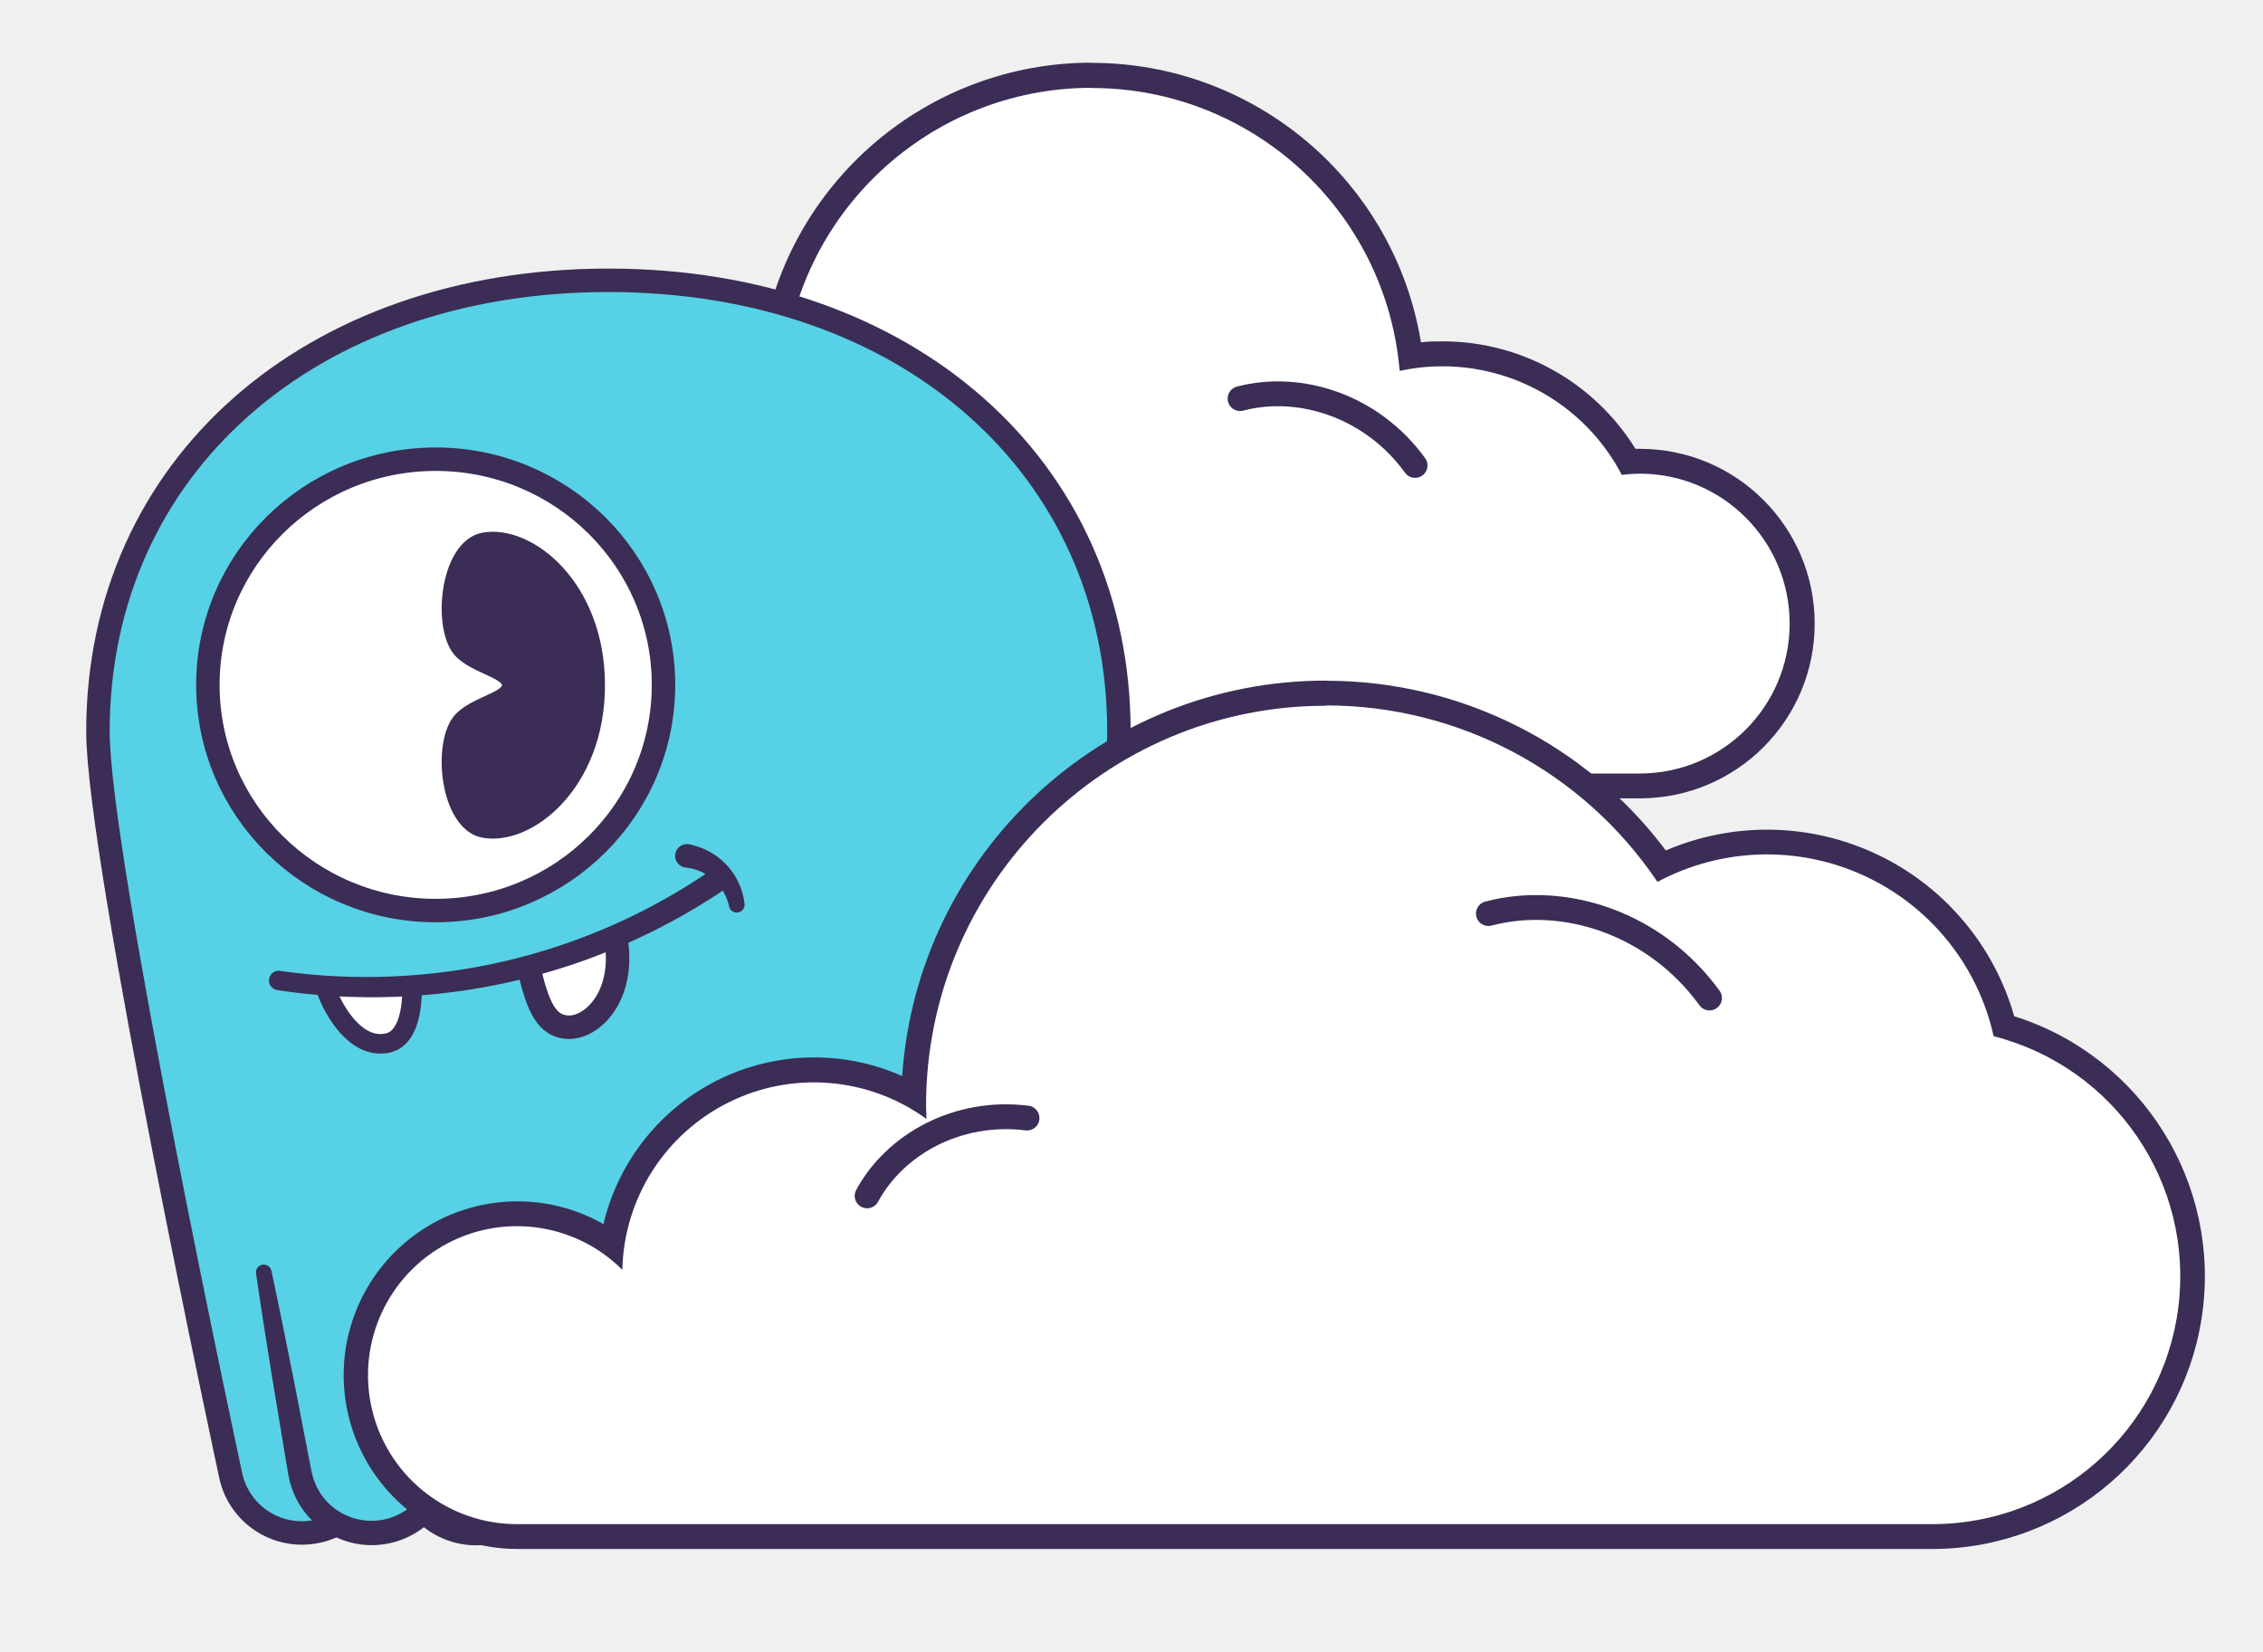
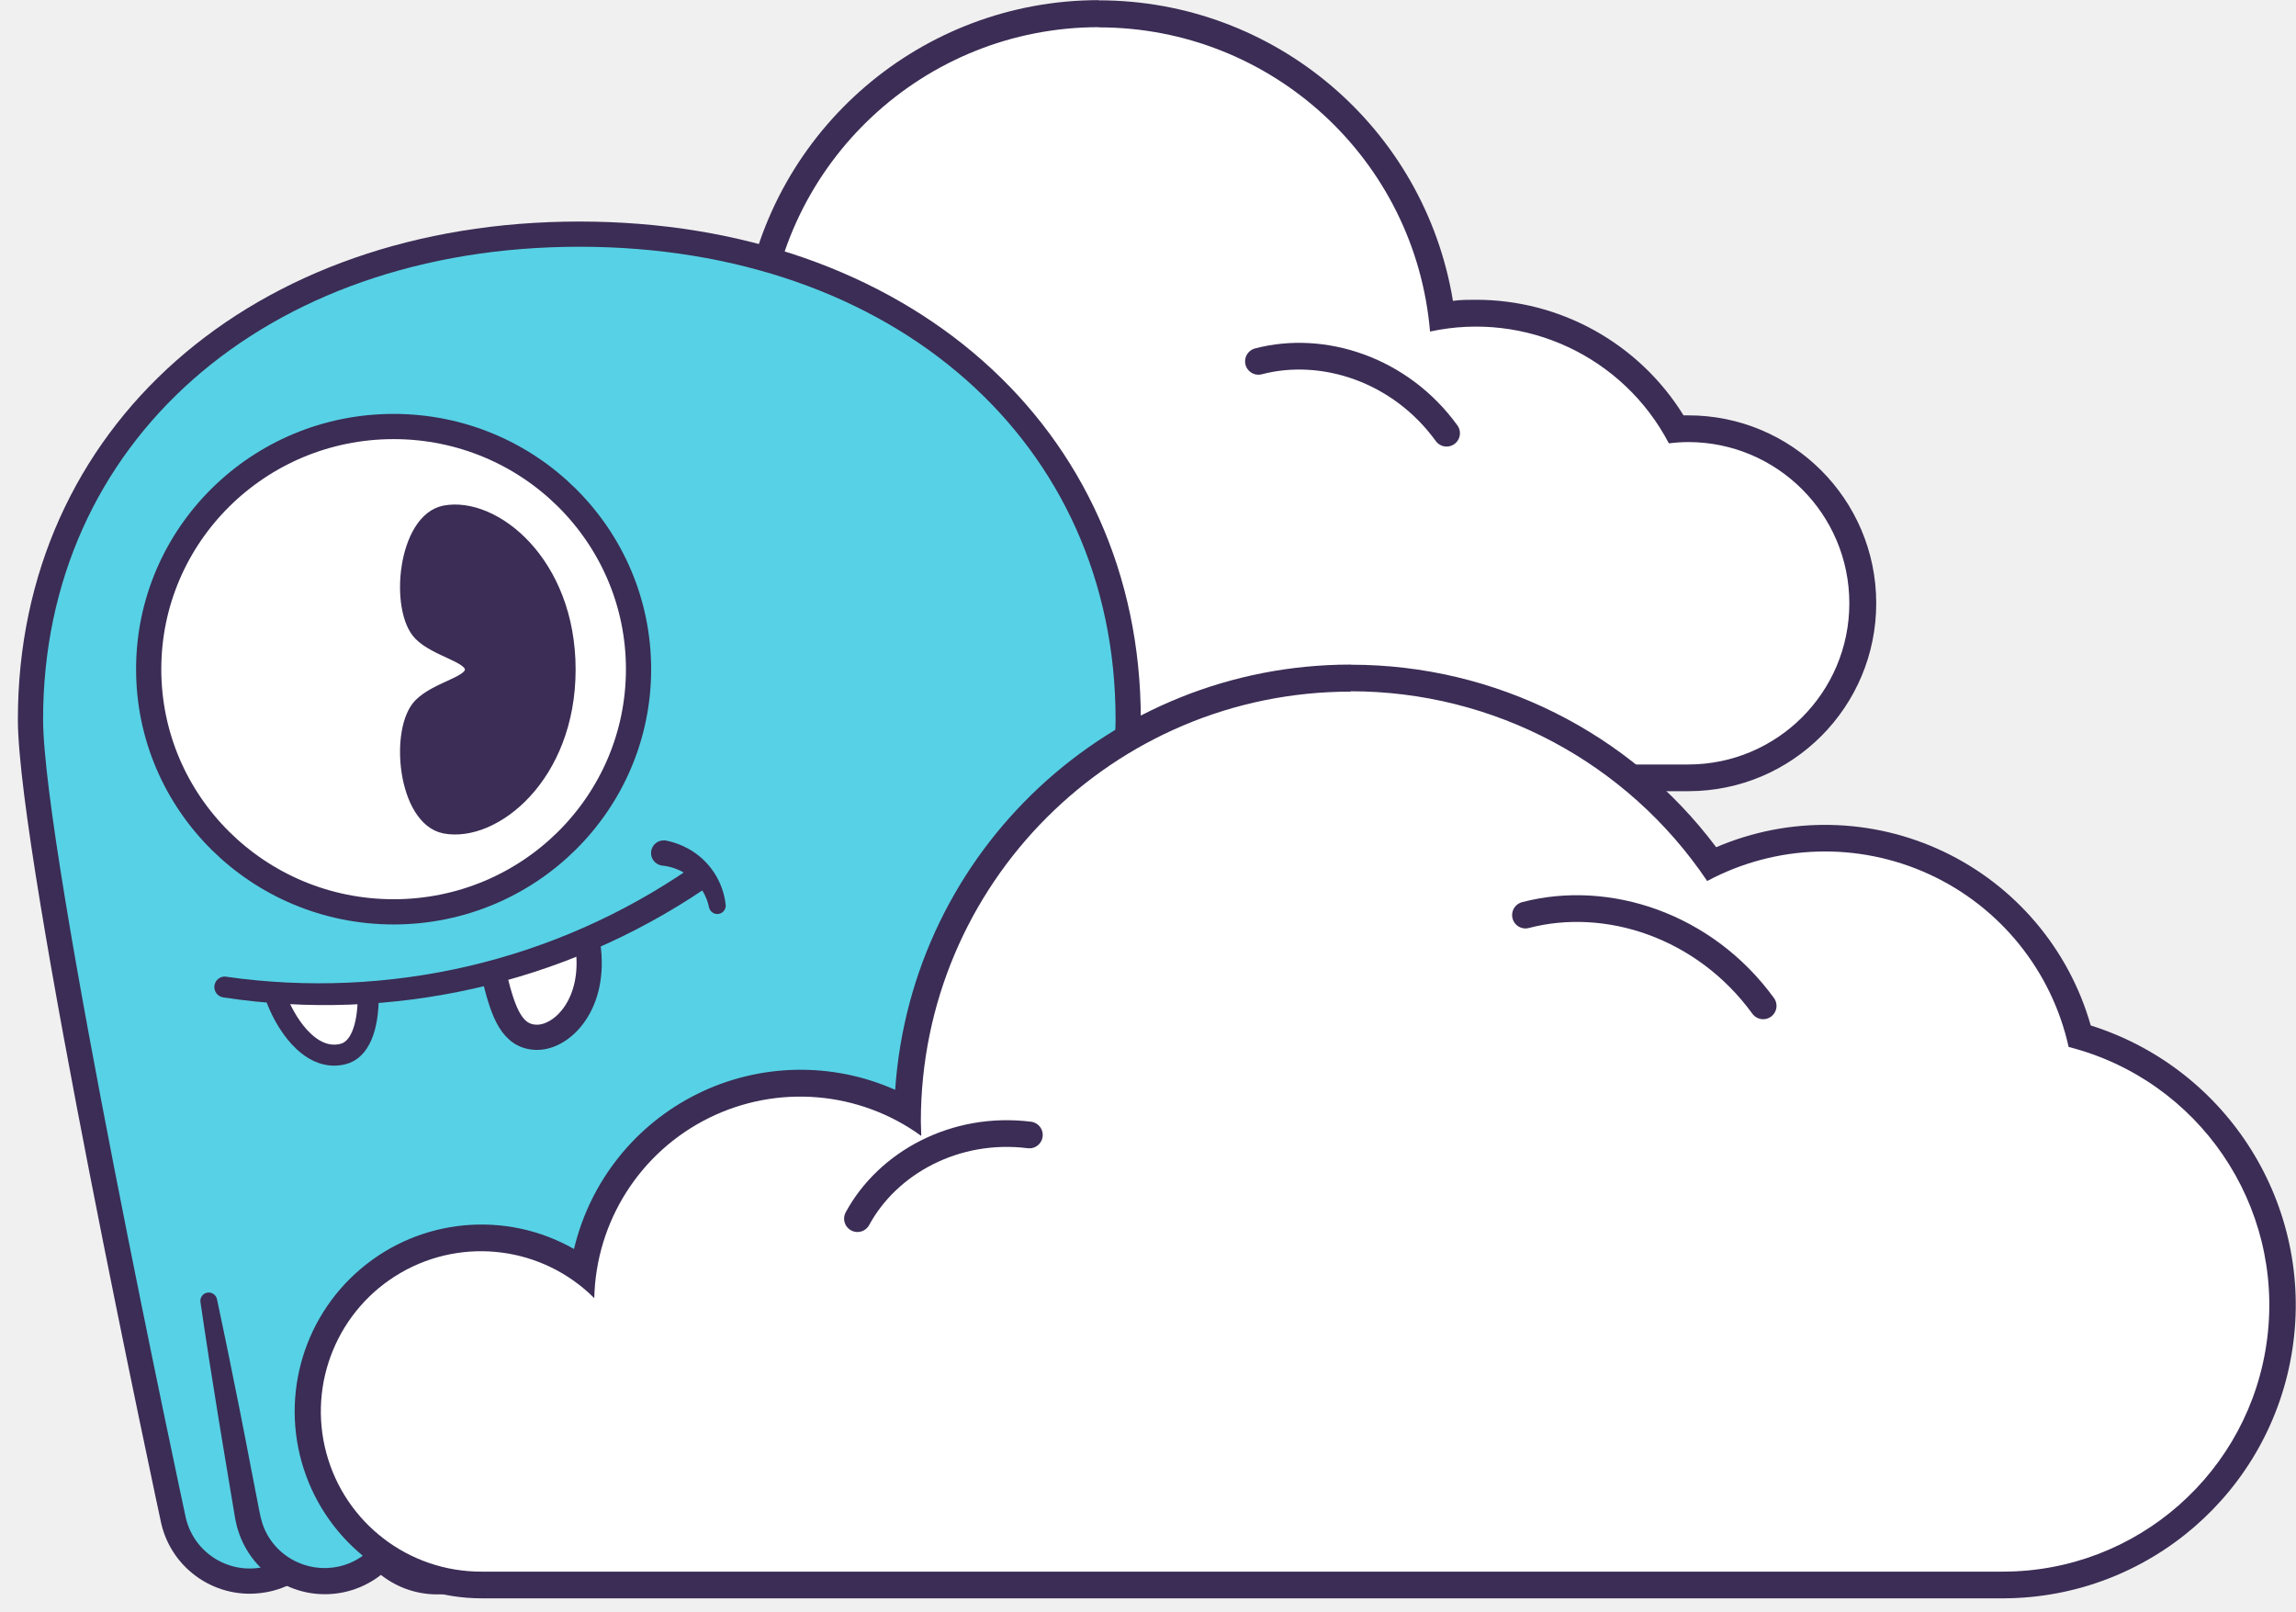
- <svg xmlns="http://www.w3.org/2000/svg" id="Layer_1" data-name="Layer 1" viewBox="0 0 360 262.8">
+ <svg xmlns="http://www.w3.org/2000/svg" id="Layer_1" data-name="Layer 1" viewBox="11.07 9.95 339.72 238.43">
  <defs>
    <style>.cls-1,.cls-5,.cls-7,.cls-8{fill:#fff;}.cls-2,.cls-6{fill:#3b2d55;}.cls-3,.cls-4{fill:#57d1e5;}.cls-3,.cls-5,.cls-6,.cls-7,.cls-8{stroke:#3b2d55;}.cls-3,.cls-5,.cls-7,.cls-8{stroke-linecap:round;stroke-linejoin:round;}.cls-3,.cls-5{stroke-width:3.73px;}.cls-6{stroke-miterlimit:10;stroke-width:1.38px;}.cls-7{stroke-width:3.11px;}.cls-8{stroke-width:3.95px;}</style>
  </defs>
  <path class="cls-1" d="M81.4,125h-.18a17.09,17.09,0,0,1-.41-34.16v-.38A34.23,34.23,0,0,1,122.88,57.2a51.12,51.12,0,0,1,101.49-.54,34.46,34.46,0,0,1,5.06-.37,34.11,34.11,0,0,1,29.65,17.16c.61,0,1.19-.07,1.75-.07a25.83,25.83,0,0,1,0,51.65H81.4Z" />
  <path class="cls-2" d="M173.66,14a49.16,49.16,0,0,1,49,45A32.2,32.2,0,0,1,258,75.54a24.21,24.21,0,0,1,2.85-.19,23.85,23.85,0,0,1,0,47.7H81.4a15.12,15.12,0,0,1,.12-30.23c.46,0,.92,0,1.36.07-.06-.8-.1-1.6-.1-2.41a32.23,32.23,0,0,1,41.85-30.75,49.15,49.15,0,0,1,49-45.76m0-4A53.11,53.11,0,0,0,121.2,54.84a36.63,36.63,0,0,0-6.2-.53A36.21,36.21,0,0,0,78.86,89.06,19.07,19.07,0,0,0,81.13,127h179.8a27.8,27.8,0,0,0-.1-55.6h-.66a36.09,36.09,0,0,0-30.74-17.1c-1.12,0-2.25,0-3.38.16A53.09,53.09,0,0,0,173.66,10Z" />
  <path class="cls-3" d="M59.44,230.56a11.46,11.46,0,0,1-9.54,13.15,11.58,11.58,0,0,1-13.16-8.81S15.58,136.53,15.58,116.38c0-42.09,33.73-71.79,81.22-71.79S178,74.29,178,116.38c0,20.15-21.17,118.52-21.17,118.52a11.58,11.58,0,0,1-13.15,8.81,11.46,11.46,0,0,1-9.55-13.15" />
  <path class="cls-4" d="M151.64,202.37l-5.77,32A11.57,11.57,0,0,1,123,231" />
  <path class="cls-2" d="M152.86,202.59c-.4,2.81-.84,5.61-1.27,8.42l-1.34,8.4c-.44,2.8-.93,5.59-1.39,8.39l-.7,4.19-.35,2.1c-.06.35-.11.69-.21,1.11a10.07,10.07,0,0,1-.31,1.2,13.42,13.42,0,0,1-10.68,9.23,13.51,13.51,0,0,1-13.08-5.41,13.29,13.29,0,0,1-2.38-9.4,1.86,1.86,0,0,1,3.7.43h0a9.7,9.7,0,0,0,7.63,10.43,9.9,9.9,0,0,0,6.85-1.05,9.5,9.5,0,0,0,4.39-5.37c.33-1,.56-2.56.84-3.92l.81-4.18c.54-2.78,1.06-5.57,1.62-8.35l1.68-8.34c.58-2.78,1.14-5.56,1.75-8.33a1.24,1.24,0,0,1,2.44.44Z" />
  <ellipse class="cls-5" cx="69.31" cy="108.95" rx="36.24" ry="35.9" />
  <path class="cls-6" d="M76.8,85.43c-6.24,1.24-7.49,14.86-3.74,18.57,2.46,2.44,7.49,3.25,7.49,5s-5,2.51-7.49,5c-3.75,3.72-2.5,17.33,3.74,18.57C84.26,134,95.55,125,95.55,109S84.26,84,76.8,85.43Z" />
  <path class="cls-7" d="M51.81,157.22c1.25,3.72,5,9.91,10,8.67,2.42-.6,3.75-3.71,3.75-8.67" />
  <path class="cls-5" d="M84.3,154.75c1.25,4.95,2.5,8.66,6.25,8.66s8.75-4.95,7.5-13.61" />
  <path class="cls-2" d="M44.54,154.45a97.45,97.45,0,0,0,35.9-1.58,96.56,96.56,0,0,0,32.8-14.52,1.87,1.87,0,0,1,2.12,3.08h0a100.34,100.34,0,0,1-71.25,16.08,1.55,1.55,0,0,1,.45-3.07Z" />
  <path class="cls-2" d="M116,144.26a7.83,7.83,0,0,0-2.53-4.35,7.6,7.6,0,0,0-2.11-1.31A7.82,7.82,0,0,0,109,138a1.87,1.87,0,0,1,.31-3.72l.19,0h0a11.62,11.62,0,0,1,3.36,1.2,10.84,10.84,0,0,1,5.59,8.38,1.25,1.25,0,0,1-2.46.37Z" />
  <path class="cls-4" d="M70.59,231a11.56,11.56,0,0,1-22.86,3.38l-5.78-32" />
  <path class="cls-2" d="M72.44,230.81a13.22,13.22,0,0,1-2.37,9.4,13.51,13.51,0,0,1-8.14,5.3,13.46,13.46,0,0,1-15.62-9.11,10.11,10.11,0,0,1-.32-1.2c-.1-.42-.15-.76-.21-1.11L45.43,232l-.7-4.2c-.46-2.8-.94-5.59-1.39-8.39L42,211c-.42-2.81-.87-5.61-1.27-8.42a1.23,1.23,0,0,1,1.05-1.4,1.25,1.25,0,0,1,1.4,1c.6,2.77,1.16,5.55,1.74,8.33l1.68,8.34c.56,2.78,1.08,5.57,1.62,8.35l.81,4.17c.28,1.37.51,2.89.85,3.92a9.55,9.55,0,0,0,4.4,5.37,9.71,9.71,0,0,0,6.84,1.06,9.68,9.68,0,0,0,7.62-10.43h0a1.86,1.86,0,0,1,3.7-.44Z" />
  <path class="cls-4" d="M87.28,231.78a11.56,11.56,0,0,1-23,1.9l-3.14-27.6" />
  <path class="cls-2" d="M89.14,231.68a13.06,13.06,0,0,1-.5,4.56,13.45,13.45,0,0,1-26.26-2.45L62,229.86,61.22,222l-.7-7.87c-.23-2.63-.45-5.26-.64-7.89a1.24,1.24,0,0,1,2.47-.28c.4,2.6.77,5.22,1.15,7.83l1.07,7.83,1,7.85.51,3.92a9.54,9.54,0,0,0,.93,3.16,9.74,9.74,0,0,0,4.66,4.5,9.9,9.9,0,0,0,6.44.58A9.74,9.74,0,0,0,83.49,238a9.56,9.56,0,0,0,1.93-6.16v0a1.86,1.86,0,0,1,3.72-.17Z" />
  <path class="cls-4" d="M133,201.58l-3.64,32.1a11.57,11.57,0,0,1-23-1.9" />
  <path class="cls-2" d="M134.23,201.72c-.22,2.81-.48,5.63-.72,8.44l-.78,8.44-.84,8.43-.42,4.22-.22,2.11-.05.52-.09.61a10,10,0,0,1-.25,1.21,13.29,13.29,0,0,1-5.58,7.87,13.35,13.35,0,0,1-9.44,2.07,13.43,13.43,0,0,1-8.42-4.77,13.22,13.22,0,0,1-3-9.19,1.86,1.86,0,0,1,3.72.19h0a9.71,9.71,0,0,0,8.25,9.9,9.84,9.84,0,0,0,6.75-1.43,9.52,9.52,0,0,0,4.06-5.58,5.19,5.19,0,0,0,.19-.87l.07-.44.07-.52.27-2.1.53-4.21,1.07-8.4,1.13-8.4c.4-2.8.77-5.6,1.19-8.39a1.25,1.25,0,0,1,2.48.28Z" />
  <path class="cls-4" d="M109.29,200.55l-.94,32.18a11.56,11.56,0,0,1-23.11,0l-.94-32.18" />
  <path class="cls-2" d="M110.54,200.58q0,6.25-.05,12.49l-.06,6.24-.1,6.24-.1,6.25c0,.52,0,1-.06,1.65a12.37,12.37,0,0,1-.25,1.8,13.17,13.17,0,0,1-1.24,3.41,13.69,13.69,0,0,1-1,1.55,15.53,15.53,0,0,1-1.16,1.39,12.94,12.94,0,0,1-2.83,2.28,14.35,14.35,0,0,1-3.34,1.44,15.59,15.59,0,0,1-1.78.36c-.3,0-.61.08-.91.1l-.91,0a5.58,5.58,0,0,1-.91,0c-.3,0-.6,0-.9-.08a13.56,13.56,0,0,1-1.79-.38,13.15,13.15,0,0,1-3.34-1.43,13.4,13.4,0,0,1-4.94-5.22,13.82,13.82,0,0,1-1.25-3.41,16.6,16.6,0,0,1-.31-3.45l-.11-6.24-.1-6.25-.05-6.24q-.07-6.24,0-12.49a1.24,1.24,0,0,1,2.48-.07q.39,6.24.69,12.47l.31,6.23.26,6.24.26,6.24c0,.51,0,1.06.09,1.46a9.21,9.21,0,0,0,.2,1.28,9.67,9.67,0,0,0,4.51,6.11,9.92,9.92,0,0,0,3.65,1.26c.21,0,.43,0,.64.06a4.71,4.71,0,0,0,.65,0,9.69,9.69,0,0,0,8.53-5,9.09,9.09,0,0,0,.92-2.42,9.35,9.35,0,0,0,.2-1.29c0-.39.07-.94.09-1.46l.26-6.24.26-6.24.31-6.23q.28-6.24.68-12.47a1.24,1.24,0,0,1,1.32-1.17A1.26,1.26,0,0,1,110.54,200.58Z" />
  <path class="cls-1" d="M82.56,244.44H82.3A25.67,25.67,0,1,1,97.38,198a32.47,32.47,0,0,1,48-23.68,65.58,65.58,0,0,1,119-36.56,38.9,38.9,0,0,1,54.49,25.49,41.4,41.4,0,0,1-11.24,81.2h-225Z" />
  <path class="cls-2" d="M210.92,112.22a63.55,63.55,0,0,1,52.75,28.07,36.93,36.93,0,0,1,53.48,24.55,39.42,39.42,0,0,1-9.75,77.62H82.56v0H82.3A23.7,23.7,0,1,1,99,202,30.48,30.48,0,0,1,147.38,178c0-.71-.06-1.42-.06-2.13a63.6,63.6,0,0,1,63.6-63.6m0-4a67.55,67.55,0,0,0-67.4,62.91A34.46,34.46,0,0,0,96,194.73,27.65,27.65,0,1,0,82.3,246.41H307.63a43.38,43.38,0,0,0,12.79-84.75A40.88,40.88,0,0,0,265,135.29a67.51,67.51,0,0,0-54-27Z" />
  <path class="cls-8" d="M137.94,190.24c4.47-8.25,14.44-13.75,25.44-12.38" />
  <path class="cls-8" d="M236.78,145.33c12.08-3.17,26.49,1.5,35.17,13.43" />
  <path class="cls-8" d="M197.27,63.41c9.56-2.51,21,1.19,27.84,10.63" />
</svg>
